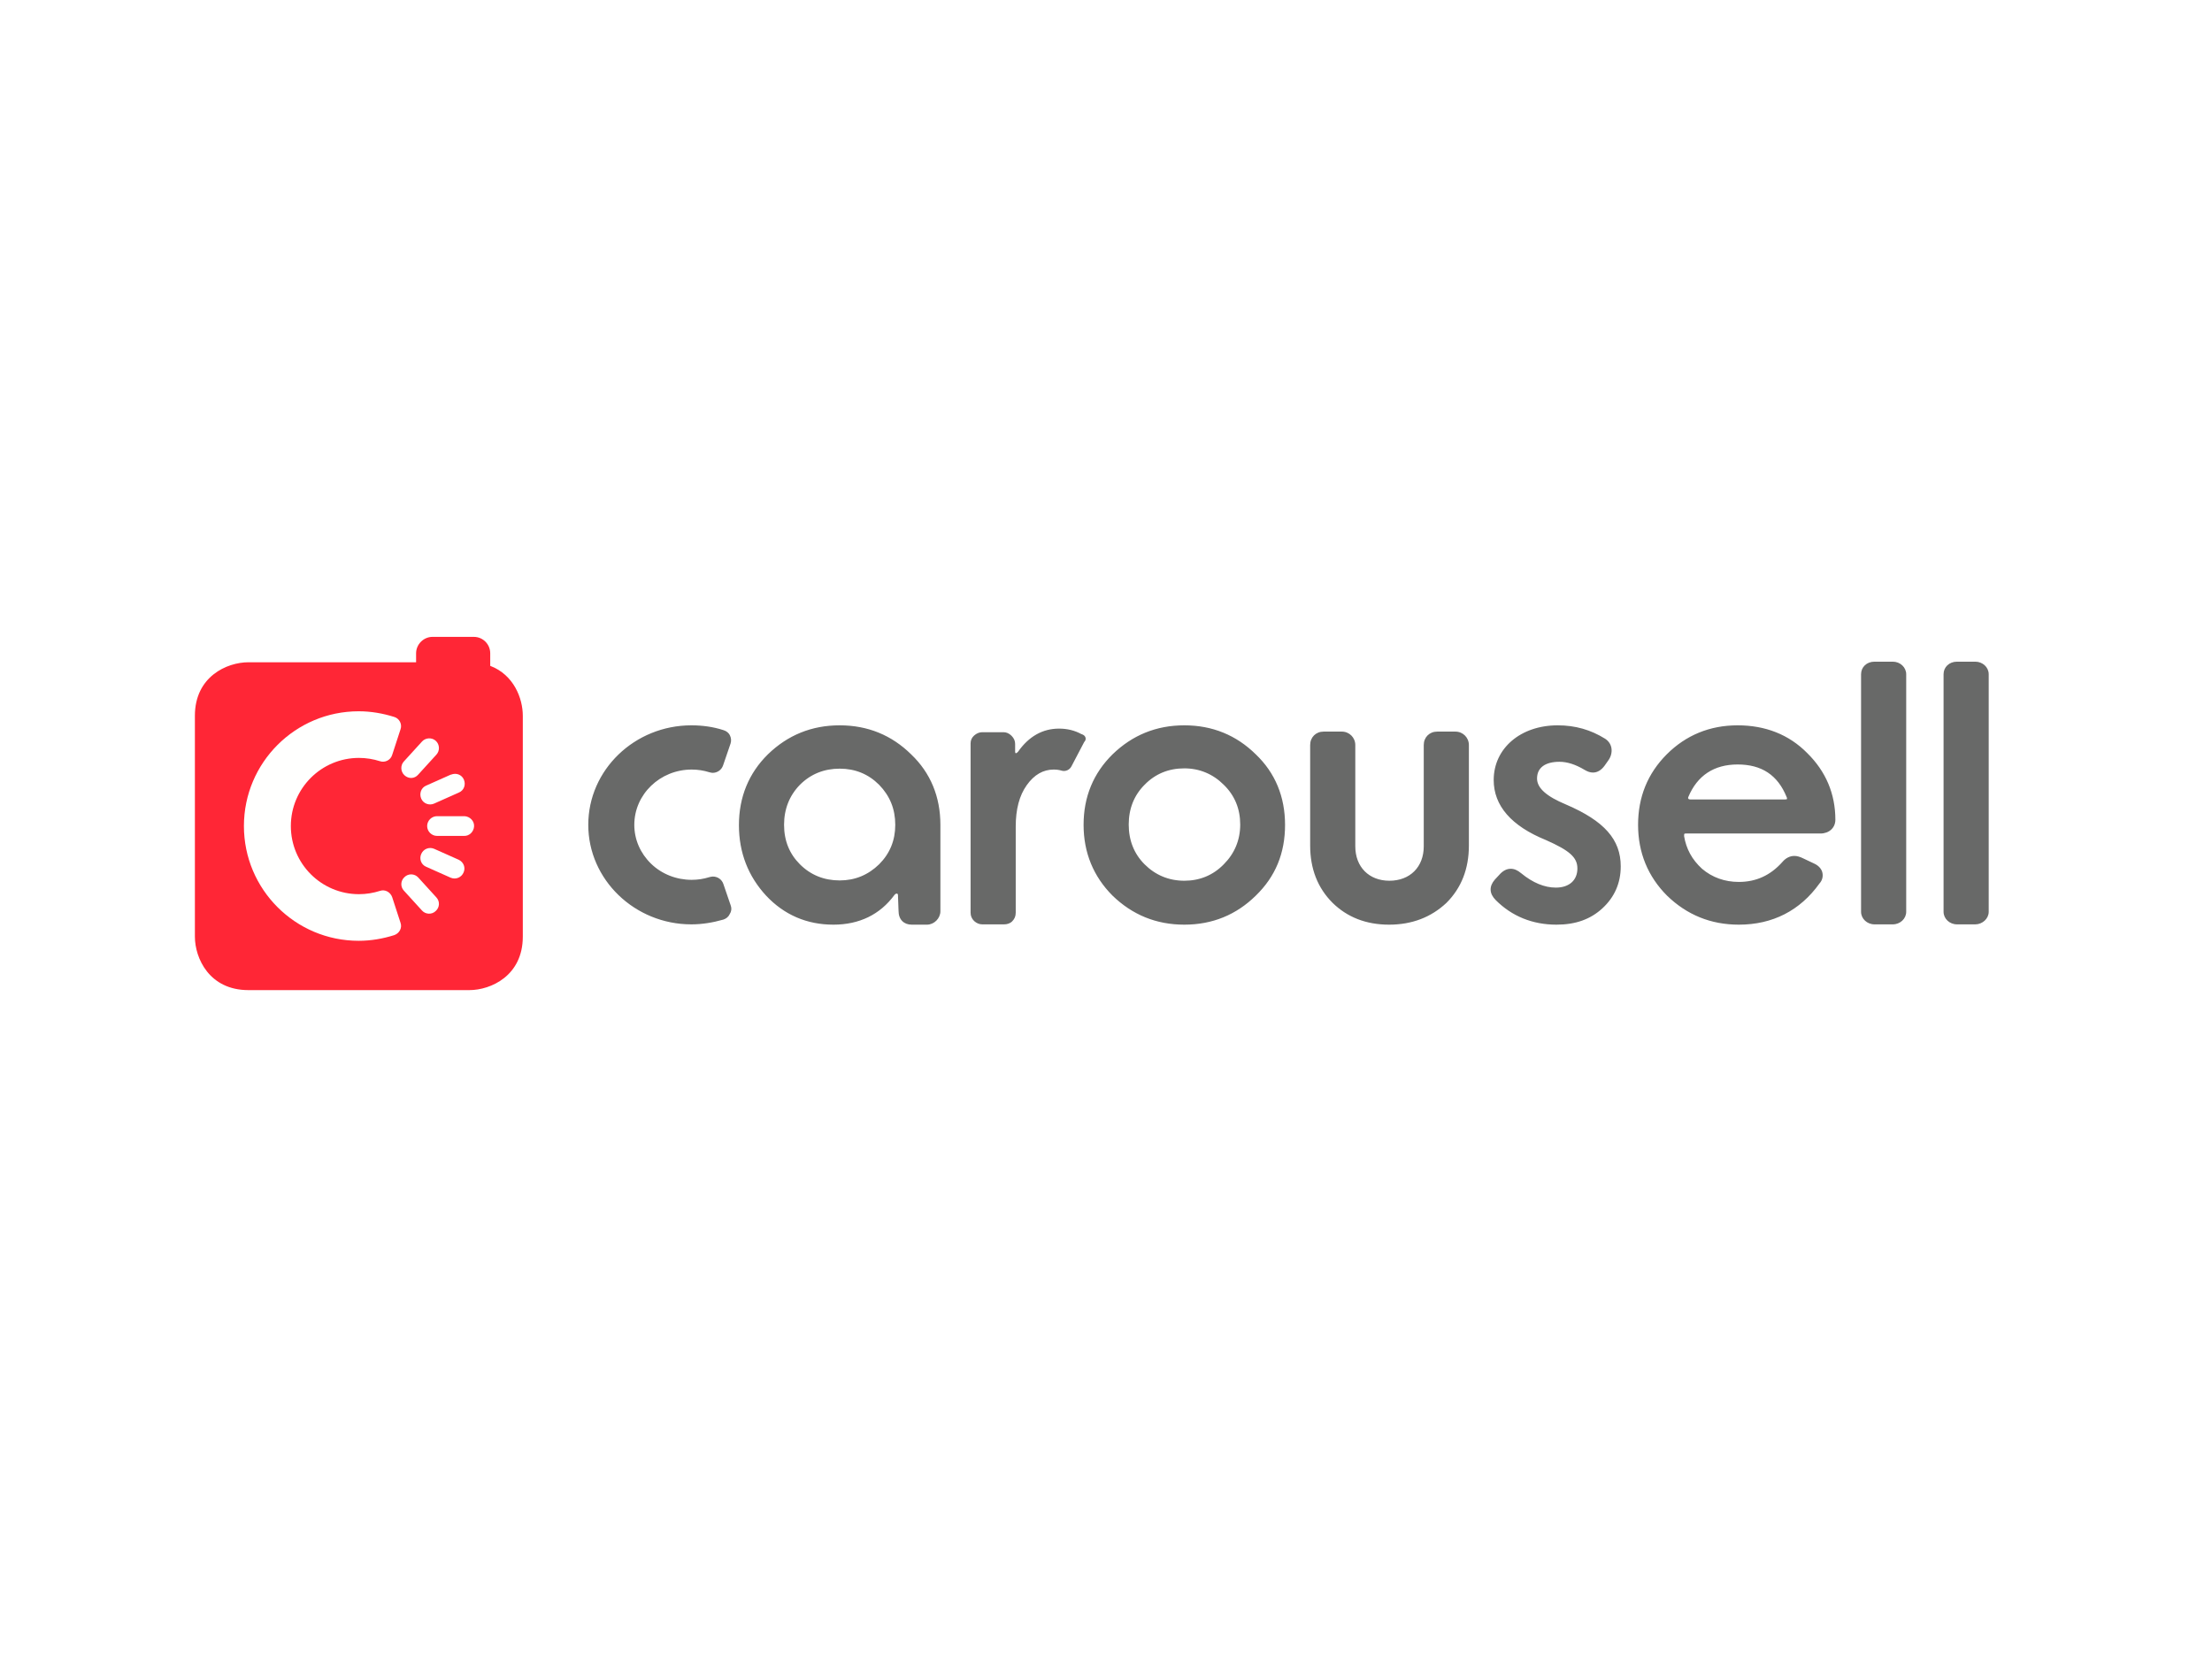
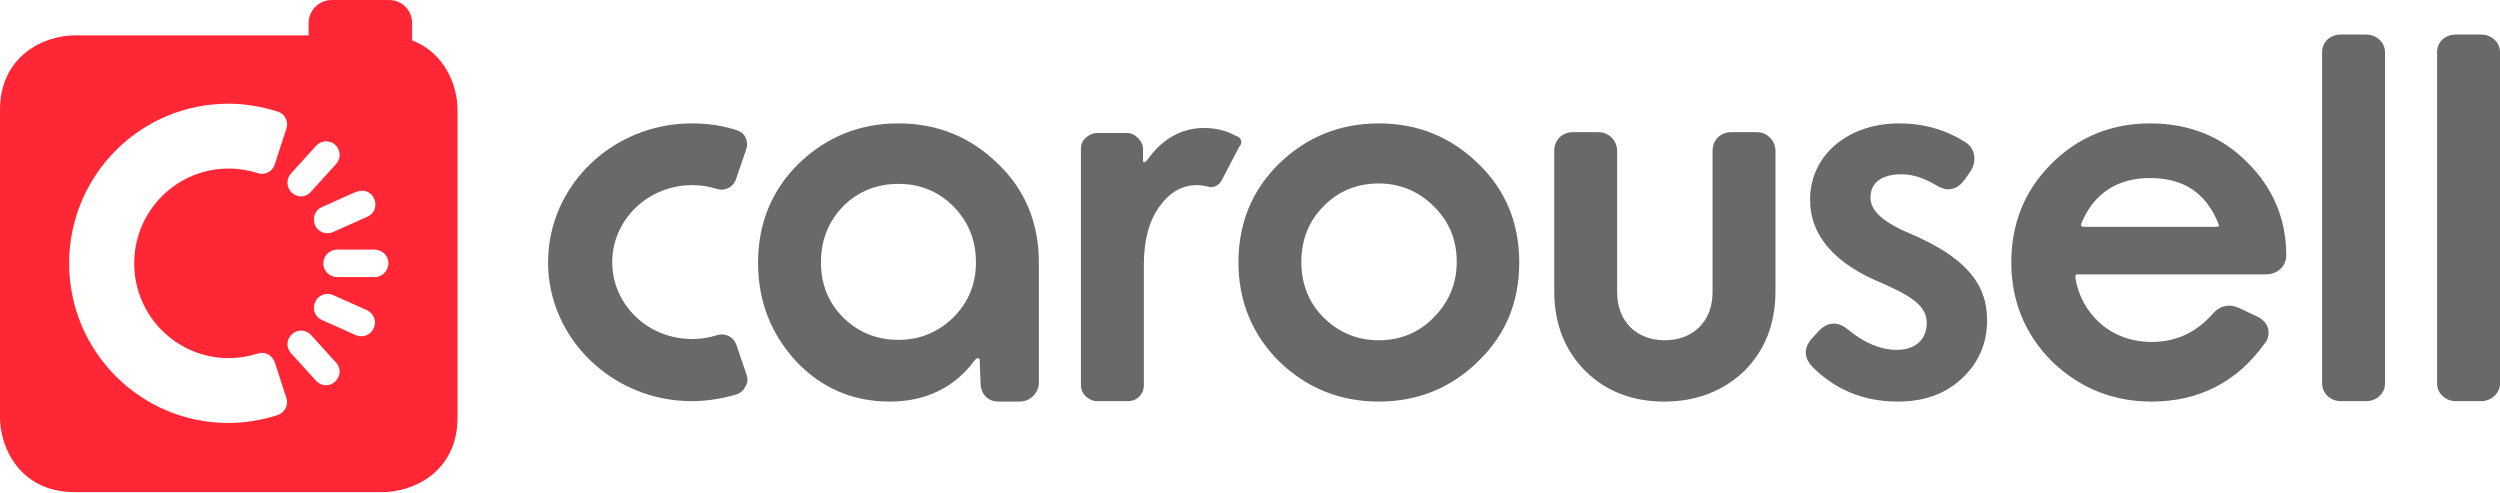
- <svg xmlns="http://www.w3.org/2000/svg" version="1.0" id="layer" x="0px" y="0px" viewBox="0 0 740 554" style="enable-background:new 0 0 740 554;" xml:space="preserve">
-   <style type="text/css">
- 	.st0{fill:#FF2636;}
- 	.st1{fill:#FFFFFE;}
- 	.st2{fill:#686968;}
- </style>
-   <path class="st0" d="M164,222.8v-4.2c0-3-2.4-5.5-5.5-5.5l0,0h-13.8c-3,0-5.5,2.5-5.5,5.5l0,0v3H83.1c-7.2,0-17.9,4.8-17.9,17.9  v73.9c0,7.2,4.8,17.9,17.9,17.9H157c7.2,0,17.9-4.8,17.9-17.9v-73.9C174.9,233.7,171.9,225.8,164,222.8" />
-   <path class="st1" d="M155.2,273.1h-9c-1.8,0-3.3,1.5-3.3,3.3s1.5,3.3,3.3,3.3l0,0h9c1.8,0.1,3.3-1.4,3.4-3.2  c0.1-1.8-1.4-3.3-3.2-3.4C155.3,273.1,155.3,273.1,155.2,273.1 M140.9,267.2c0.7,1.7,2.7,2.4,4.3,1.7l8.3-3.7  c1.7-0.7,2.4-2.6,1.7-4.3s-2.6-2.4-4.3-1.7h-0.1l-8.3,3.7C140.9,263.6,140.2,265.5,140.9,267.2 M139.9,259.2l6.1-6.7  c1.2-1.3,1.1-3.4-0.2-4.6c-1.3-1.2-3.4-1.1-4.6,0.2l-6.1,6.7c-1.2,1.3-1.1,3.4,0.2,4.6l0,0C136.7,260.7,138.7,260.6,139.9,259.2  L139.9,259.2 M131.2,300.2c-0.6-1.7-2.4-2.7-4.1-2.1l0,0c-2.2,0.7-4.6,1.1-7,1.1c-12.6,0-22.8-10.2-22.8-22.8  c0-12.6,10.2-22.8,22.8-22.8c2.4,0,4.8,0.4,7,1.1c1.7,0.6,3.6-0.4,4.1-2.1l2.8-8.6c0.6-1.7-0.4-3.6-2.1-4.1l0,0  c-3.8-1.2-7.8-1.9-11.9-1.9c-21.2,0-38.4,17.2-38.4,38.4c0,21.2,17.2,38.4,38.4,38.4c4.1,0,8.1-0.7,11.9-1.9l0,0  c1.7-0.6,2.7-2.4,2.1-4.1L131.2,300.2 M139.9,293.6c-1.2-1.3-3.3-1.4-4.6-0.1c-1.3,1.2-1.4,3.2-0.2,4.5l6.1,6.7  c1.2,1.3,3.3,1.4,4.6,0.1c1.3-1.2,1.4-3.2,0.2-4.5L139.9,293.6 M153.5,287.7l-8.3-3.7c-1.7-0.7-3.6,0.1-4.3,1.8  c-0.7,1.6,0,3.5,1.6,4.2l8.3,3.7c1.7,0.7,3.6-0.1,4.3-1.8C155.8,290.3,155.1,288.5,153.5,287.7" />
-   <path class="st2" d="M654.7,309.3c-2.5,0-4.5-1.9-4.5-4.2v-79.5c0-2.4,1.9-4.2,4.5-4.2h6.1c2.5,0,4.5,1.9,4.5,4.2v79.5  c0,2.3-2.1,4.2-4.5,4.2H654.7 M396.2,257.1c-5.2,0-9.7,1.8-13.3,5.5c-3.5,3.5-5.3,8-5.3,13.3s1.8,9.8,5.3,13.3  c3.6,3.6,8.1,5.5,13.3,5.5c5.1,0,9.6-1.8,13.2-5.5c3.6-3.6,5.5-8.1,5.5-13.3c0-5.2-1.8-9.7-5.5-13.3  C405.8,259,401.3,257.1,396.2,257.1z M396.2,309.4c-9.4,0-17.4-3.3-24-9.7c-6.4-6.4-9.7-14.4-9.7-23.7c0-9.4,3.3-17.3,9.7-23.6  c6.6-6.4,14.6-9.7,24-9.7c9.4,0,17.4,3.3,23.9,9.7c6.5,6.2,9.8,14.2,9.8,23.6c0,9.5-3.2,17.3-9.8,23.7  C413.6,306.1,405.6,309.4,396.2,309.4z M464.7,309.4c-7.7,0-14-2.5-18.9-7.3c-5-5-7.5-11.4-7.5-19.2v-33.6c0-2.6,1.9-4.5,4.5-4.5  h6.1c2.5,0,4.5,2,4.5,4.5v33.9c0,6.9,4.6,11.5,11.4,11.5c6.9,0,11.5-4.6,11.5-11.5v-33.9c0-2.6,1.9-4.5,4.5-4.5h6.1  c2.5,0,4.5,2,4.5,4.5v33.6c0,7.8-2.5,14.2-7.5,19.2C478.8,306.9,472.4,309.4,464.7,309.4 M520.7,309.4c-8,0-14.9-2.8-20.3-8.2  c-2.2-2.2-2.3-4.6-0.3-6.9l1.4-1.5c1.2-1.4,2.5-2.1,3.9-2.1c1.2,0,2.3,0.5,3.5,1.5c3.9,3.2,7.8,4.8,11.6,4.8c4.5,0,7.2-2.5,7.2-6.4  c0-3.7-2.6-6-10.5-9.5c-11.6-4.7-17.5-11.5-17.5-20.1c0-10.6,9-18.3,21.4-18.3c5.9,0,11.1,1.5,15.9,4.5c1.2,0.8,1.9,1.9,2.1,3.2  c0.2,1.4-0.2,2.9-1.1,4.1l-1.2,1.7c-1.1,1.5-2.4,2.3-3.9,2.3c-0.9,0-1.8-0.3-2.8-0.9c-3-1.8-5.8-2.7-8.4-2.7c-4.8,0-7.5,2-7.5,5.6  c0,3.2,3.2,6,9.7,8.7c12.8,5.5,18.3,11.7,18.3,20.7c0,5.6-2.1,10.3-6.1,14C532.1,307.6,527.1,309.4,520.7,309.4 M627.1,309.3  c-2.5,0-4.5-1.9-4.5-4.2v-79.5c0-2.4,1.9-4.2,4.5-4.2h6.1c2.5,0,4.5,1.9,4.5,4.2v79.5c0,2.3-2,4.2-4.5,4.2H627.1 M362.2,245.8  c-0.1-0.1-0.3-0.1-0.5-0.2c-2.2-1.2-4.7-1.8-7.4-1.8c-5.5,0-10.1,2.6-13.7,7.7c0,0-1,1.2-1,0v-2.6c0-1-0.4-1.9-1.2-2.7  c-0.8-0.8-1.7-1.2-2.7-1.2h-7.1c-1,0-1.9,0.4-2.7,1.1c-0.8,0.7-1.2,1.6-1.2,2.6v56.7c0,1.1,0.4,2,1.2,2.8c0.8,0.7,1.7,1.1,2.7,1.1  h7.3c1,0,2-0.3,2.7-1c0.8-0.8,1.2-1.7,1.2-2.9v-28.8c0-5.8,1.2-10.4,3.7-13.9s5.5-5.2,9-5.2c0.9,0,1.8,0.1,2.8,0.4  c1.2,0.3,2.5-0.3,3.1-1.4l4.3-8.2C363.6,247.4,363.2,246.2,362.2,245.8 M262.3,276c0,5.3,1.8,9.7,5.3,13.2c3.6,3.6,8.1,5.4,13.3,5.4  c5.1,0,9.5-1.8,13.2-5.4c3.6-3.6,5.4-8,5.4-13.2c0-5.3-1.8-9.7-5.4-13.4c-3.6-3.6-8-5.4-13.2-5.4c-5.2,0-9.7,1.8-13.3,5.4  C264.1,266.2,262.3,270.7,262.3,276h-0.7H262.3L262.3,276z M278.8,309.4c-8.9,0-16.5-3.3-22.5-9.7c-6-6.5-9.1-14.4-9.1-23.6  c0-9.4,3.3-17.4,9.7-23.7c6.6-6.4,14.6-9.7,24-9.7c9.4,0,17.4,3.3,23.9,9.7c6.5,6.2,9.8,14.2,9.8,23.6v28.9c0,2.4-2.1,4.5-4.5,4.5  H305c-2.6,0-4.4-1.7-4.4-4.6l-0.2-5.4c0-0.1-0.1-0.4-0.4-0.4c-0.2,0-0.5,0.1-0.8,0.5C294.4,306,287.5,309.4,278.8,309.4L278.8,309.4  z M581.3,255.8c-7.9,0-13.5,3.7-16.5,10.9c-0.1,0.2-0.1,0.4,0,0.5c0.1,0.2,0.3,0.3,0.6,0.3h31.8c0.4,0,0.6-0.1,0.6-0.1  c0-0.1,0.1-0.3-0.1-0.7C594.7,259.3,589.3,255.8,581.3,255.8z M581.7,309.4c-9.4,0-17.4-3.3-24-9.7c-6.4-6.4-9.7-14.4-9.7-23.7  c0-9.3,3.2-17.2,9.6-23.6c6.4-6.4,14.4-9.7,23.7-9.7c9.3,0,17.2,3.1,23.3,9.3c6.2,6.1,9.4,13.6,9.4,22.3c0,2.7-2.1,4.6-5,4.6h-45  c-0.2,0-0.4,0-0.5,0.1s-0.1,0.4-0.1,0.8c0.7,4.2,2.6,7.8,6,10.9c3.4,2.9,7.6,4.4,12.3,4.4c5.8,0,10.6-2.2,14.6-6.7  c1.1-1.3,2.5-2,4-2c0.9,0,1.9,0.3,2.9,0.8l3.8,1.8c1.5,0.7,2.5,1.9,2.7,3.2c0.2,1.2-0.1,2.4-1,3.4  C602.2,304.7,593,309.4,581.7,309.4z M241.9,306.9L241.9,306.9L241.9,306.9z M227.3,308.2c0.2,0,0.5,0.1,0.7,0.1  C227.8,308.3,227.5,308.2,227.3,308.2z M226,308c0.1,0,0.2,0,0.3,0.1C226.2,308.1,226.1,308.1,226,308z M231.4,308.5  c-0.2,0-0.3,0-0.5,0C231.1,308.5,231.3,308.5,231.4,308.5L231.4,308.5z M234.4,243.7c-0.1,0-0.2,0-0.3,0  C234.2,243.7,234.3,243.7,234.4,243.7z M238.6,294.2c-0.1,0-0.1,0-0.2,0C238.4,294.2,238.5,294.2,238.6,294.2  C238.5,294.2,238.6,294.2,238.6,294.2z M244.5,303.1l-2.5-7.3c-0.5-1.5-1.9-2.5-3.5-2.5c-0.4,0-0.8,0.1-1.2,0.2  c-1.9,0.6-3.9,0.9-5.9,0.9c-5.1,0-10-1.9-13.6-5.4c-3.6-3.5-5.6-8.1-5.6-13c0-10.2,8.6-18.5,19.2-18.5c2,0,4,0.3,5.9,0.9  c0.4,0.1,0.8,0.2,1.1,0.2c1.6,0,3-1,3.5-2.5l2.5-7.3c0.3-0.9,0.2-1.9-0.2-2.7c-0.4-0.9-1.2-1.5-2.2-1.8c-3.4-1.1-7-1.6-10.7-1.6  c-19,0-34.5,14.9-34.5,33.3c0,18.3,15.5,33.3,34.5,33.3c3.6,0,7.2-0.6,10.7-1.6c0.9-0.3,1.7-0.9,2.1-1.8  C244.7,305,244.8,304,244.5,303.1L244.5,303.1z" />
+ <svg xmlns="http://www.w3.org/2000/svg" width="1519" height="299" viewBox="0 0 1519 299" fill="none">
+   <path d="M250.377 24.537V13.913C250.377 6.324 244.295 0 236.439 0H201.468C193.865 0 187.53 6.324 187.53 13.913V21.502H45.362C27.116 21.502 0 33.644 0 66.782V253.72C0 271.933 12.164 299 45.362 299H232.638C250.884 299 278 286.858 278 253.72V66.782C278 52.11 270.397 32.126 250.377 24.537Z" fill="#FF2636" />
+   <path d="M227.422 151.664H204.748C200.214 151.664 196.435 155.453 196.435 160C196.435 164.547 200.214 168.336 204.748 168.336H227.422C231.957 168.589 235.736 164.799 235.988 160.253C236.24 155.706 232.461 151.917 227.926 151.664C227.674 151.664 227.674 151.664 227.422 151.664ZM191.396 136.76C193.16 141.055 198.198 142.823 202.229 141.055L223.14 131.708C227.422 129.94 229.186 125.141 227.422 120.846C225.659 116.552 220.872 114.784 216.589 116.552H216.337L195.427 125.898C191.396 127.667 189.632 132.466 191.396 136.76ZM188.877 116.552L204.245 99.628C207.268 96.344 207.016 91.039 203.741 88.008C200.466 84.977 195.175 85.229 192.152 88.513L176.784 105.438C173.761 108.721 174.013 114.026 177.288 117.057C180.815 120.341 185.853 120.089 188.877 116.552ZM166.959 220.12C165.447 215.826 160.912 213.3 156.629 214.815C151.087 216.583 145.04 217.594 138.994 217.594C107.251 217.594 81.553 191.828 81.553 160C81.553 128.172 107.251 102.406 138.994 102.406C145.04 102.406 151.087 103.417 156.629 105.185C160.912 106.701 165.699 104.174 166.959 99.88L174.013 78.156C175.524 73.862 173.005 69.062 168.722 67.799C159.149 64.768 149.071 63 138.742 63C85.332 63 42 106.448 42 160C42 213.552 85.332 257 138.742 257C149.071 257 159.149 255.232 168.722 252.201C173.005 250.685 175.524 246.138 174.013 241.844L166.959 220.12ZM188.877 203.448C185.853 200.164 180.563 199.911 177.288 203.195C174.013 206.227 173.761 211.279 176.784 214.563L192.152 231.487C195.175 234.771 200.466 235.023 203.741 231.74C207.016 228.708 207.268 223.656 204.245 220.372L188.877 203.448ZM223.14 188.544L202.229 179.198C197.946 177.43 193.16 179.451 191.396 183.745C189.632 187.786 191.396 192.586 195.427 194.354L216.337 203.701C220.62 205.469 225.407 203.448 227.17 199.154C228.934 195.112 227.17 190.565 223.14 188.544Z" fill="#FFFFFE" />
+   <path d="M1492.17 243.747C1485.84 243.747 1480.77 238.932 1480.77 233.103V31.643C1480.77 25.561 1485.58 21 1492.17 21H1507.61C1513.94 21 1519 25.815 1519 31.643V233.103C1519 238.932 1513.68 243.747 1507.61 243.747H1492.17ZM837.778 111.467C824.614 111.467 813.222 116.028 804.109 125.405C795.249 134.274 790.692 145.677 790.692 159.108C790.692 172.539 795.249 183.942 804.109 192.811C813.222 201.934 824.614 206.749 837.778 206.749C850.688 206.749 862.08 202.188 871.193 192.811C880.307 183.689 885.117 172.285 885.117 159.108C885.117 145.931 880.56 134.527 871.193 125.405C862.08 116.282 850.688 111.467 837.778 111.467ZM837.778 244C813.982 244 793.73 235.638 777.022 219.419C760.821 203.201 752.467 182.928 752.467 159.361C752.467 135.541 760.821 115.522 777.022 99.557C793.73 83.339 813.982 74.976 837.778 74.976C861.574 74.976 881.826 83.339 898.28 99.557C914.735 115.268 923.089 135.541 923.089 159.361C923.089 183.435 914.988 203.201 898.28 219.419C881.826 235.638 861.574 244 837.778 244ZM1011.18 244C991.692 244 975.744 237.665 963.339 225.501C950.682 212.831 944.353 196.613 944.353 176.847V91.701C944.353 85.112 949.163 80.298 955.745 80.298H971.187C977.516 80.298 982.579 85.366 982.579 91.701V177.607C982.579 195.092 994.223 206.749 1011.44 206.749C1028.9 206.749 1040.55 195.092 1040.55 177.607V91.701C1040.55 85.112 1045.36 80.298 1051.94 80.298H1067.38C1073.71 80.298 1078.77 85.366 1078.77 91.701V176.847C1078.77 196.613 1072.45 212.831 1059.79 225.501C1046.88 237.665 1030.68 244 1011.18 244ZM1152.95 244C1132.7 244 1115.23 236.905 1101.56 223.221C1095.99 217.646 1095.74 211.564 1100.8 205.735L1104.34 201.934C1107.38 198.386 1110.67 196.613 1114.22 196.613C1117.25 196.613 1120.04 197.88 1123.08 200.414C1132.95 208.523 1142.82 212.577 1152.44 212.577C1163.83 212.577 1170.67 206.242 1170.67 196.359C1170.67 186.983 1164.09 181.155 1144.09 172.285C1114.72 160.375 1099.79 143.143 1099.79 121.35C1099.79 94.489 1122.57 74.976 1153.96 74.976C1168.9 74.976 1182.06 78.777 1194.21 86.38C1197.25 88.407 1199.02 91.194 1199.53 94.489C1200.03 98.036 1199.02 101.838 1196.74 104.878L1193.7 109.186C1190.92 112.988 1187.63 115.015 1183.83 115.015C1181.55 115.015 1179.27 114.255 1176.74 112.734C1169.15 108.173 1162.06 105.892 1155.48 105.892C1143.33 105.892 1136.49 110.96 1136.49 120.083C1136.49 128.192 1144.59 135.288 1161.05 142.13C1193.45 156.067 1207.37 171.778 1207.37 194.585C1207.37 208.776 1202.06 220.686 1191.93 230.063C1181.81 239.439 1169.15 244 1152.95 244ZM1422.3 243.747C1415.97 243.747 1410.91 238.932 1410.91 233.103V31.643C1410.91 25.561 1415.72 21 1422.3 21H1437.74C1444.07 21 1449.13 25.815 1449.13 31.643V233.103C1449.13 238.932 1444.07 243.747 1437.74 243.747H1422.3ZM751.707 82.832C751.454 82.578 750.948 82.578 750.442 82.325C744.872 79.284 738.544 77.764 731.709 77.764C717.785 77.764 706.141 84.352 697.027 97.276C697.027 97.276 694.496 100.317 694.496 97.276V90.688C694.496 88.153 693.483 85.873 691.458 83.846C689.433 81.818 687.155 80.805 684.623 80.805H666.65C664.118 80.805 661.84 81.818 659.814 83.592C657.789 85.366 656.777 87.647 656.777 90.181V233.864C656.777 236.651 657.789 238.932 659.814 240.959C661.84 242.733 664.118 243.747 666.65 243.747H685.129C687.661 243.747 690.192 242.986 691.964 241.212C693.99 239.185 695.002 236.905 695.002 233.864V160.882C695.002 146.184 698.04 134.527 704.369 125.658C710.697 116.789 718.292 112.481 727.152 112.481C729.43 112.481 731.709 112.734 734.24 113.494C737.278 114.255 740.569 112.734 742.088 109.947L752.973 89.167C755.251 86.886 754.239 83.846 751.707 82.832ZM498.812 159.361C498.812 172.792 503.369 183.942 512.229 192.811C521.342 201.934 532.734 206.495 545.898 206.495C558.808 206.495 569.947 201.934 579.313 192.811C588.427 183.689 592.983 172.539 592.983 159.361C592.983 145.931 588.427 134.781 579.313 125.405C570.2 116.282 559.061 111.721 545.898 111.721C532.734 111.721 521.342 116.282 512.229 125.405C503.369 134.527 498.812 145.931 498.812 159.361H497.04H498.812ZM540.582 244C518.051 244 498.812 235.638 483.623 219.419C468.434 202.948 460.587 182.928 460.587 159.615C460.587 135.794 468.941 115.522 485.142 99.557C501.85 83.339 522.102 74.976 545.898 74.976C569.694 74.976 589.946 83.339 606.4 99.557C622.855 115.268 631.209 135.541 631.209 159.361V232.597C631.209 238.678 625.893 244 619.817 244H606.906C600.325 244 595.768 239.692 595.768 232.343L595.262 218.659C595.262 218.406 595.009 217.645 594.249 217.645C593.743 217.645 592.983 217.899 592.224 218.913C580.073 235.384 562.606 244 540.582 244ZM1306.36 108.173C1286.36 108.173 1272.18 117.549 1264.59 135.794C1264.33 136.301 1264.33 136.808 1264.59 137.061C1264.84 137.568 1265.35 137.822 1266.1 137.822H1346.61C1347.62 137.822 1348.12 137.568 1348.12 137.568C1348.12 137.315 1348.38 136.808 1347.87 135.794C1340.28 117.042 1326.61 108.173 1306.36 108.173ZM1307.37 244C1283.57 244 1263.32 235.638 1246.61 219.419C1230.41 203.201 1222.06 182.928 1222.06 159.361C1222.06 135.794 1230.16 115.775 1246.36 99.557C1262.56 83.339 1282.81 74.976 1306.36 74.976C1329.9 74.976 1349.9 82.832 1365.34 98.543C1381.03 114.001 1389.13 133.007 1389.13 155.053C1389.13 161.895 1383.82 166.71 1376.48 166.71H1262.56C1262.05 166.71 1261.55 166.71 1261.29 166.964C1261.04 167.217 1261.04 167.977 1261.04 168.991C1262.81 179.634 1267.62 188.757 1276.23 196.613C1284.84 203.961 1295.47 207.763 1307.37 207.763C1322.05 207.763 1334.2 202.188 1344.33 190.784C1347.11 187.49 1350.66 185.716 1354.45 185.716C1356.73 185.716 1359.26 186.476 1361.79 187.743L1371.41 192.305C1375.21 194.078 1377.74 197.119 1378.25 200.414C1378.76 203.455 1378 206.495 1375.72 209.03C1359.26 232.09 1335.97 244 1307.37 244ZM410.21 240.959C410.717 240.959 411.476 241.212 411.982 241.212C411.476 241.212 410.717 240.959 410.21 240.959ZM406.919 240.452C407.172 240.452 407.426 240.452 407.679 240.706C407.426 240.706 407.172 240.706 406.919 240.452ZM420.589 241.719C420.083 241.719 419.83 241.719 419.324 241.719C419.83 241.719 420.336 241.719 420.589 241.719ZM428.184 77.51C427.931 77.51 427.677 77.51 427.424 77.51C427.677 77.51 427.931 77.51 428.184 77.51ZM438.816 205.482C438.563 205.482 438.563 205.482 438.31 205.482C438.31 205.482 438.563 205.482 438.816 205.482C438.816 205.482 438.563 205.482 438.816 205.482ZM453.752 228.035L447.423 209.536C446.157 205.735 442.613 203.201 438.563 203.201C437.55 203.201 436.538 203.455 435.525 203.708C430.715 205.228 425.652 205.989 420.589 205.989C407.679 205.989 395.274 201.174 386.161 192.305C377.048 183.435 371.985 171.778 371.985 159.361C371.985 133.514 393.756 112.481 420.589 112.481C425.652 112.481 430.715 113.241 435.525 114.761C436.538 115.015 437.55 115.268 438.31 115.268C442.36 115.268 445.904 112.734 447.17 108.933L453.499 90.434C454.258 88.153 454.005 85.619 452.992 83.592C451.98 81.311 449.955 79.791 447.423 79.031C438.816 76.243 429.703 74.976 420.336 74.976C372.238 74.976 333 112.734 333 159.361C333 205.735 372.238 243.747 420.336 243.747C429.45 243.747 438.563 242.226 447.423 239.692C449.701 238.932 451.727 237.411 452.739 235.131C454.258 232.85 454.511 230.316 453.752 228.035Z" fill="#686968" />
</svg>
